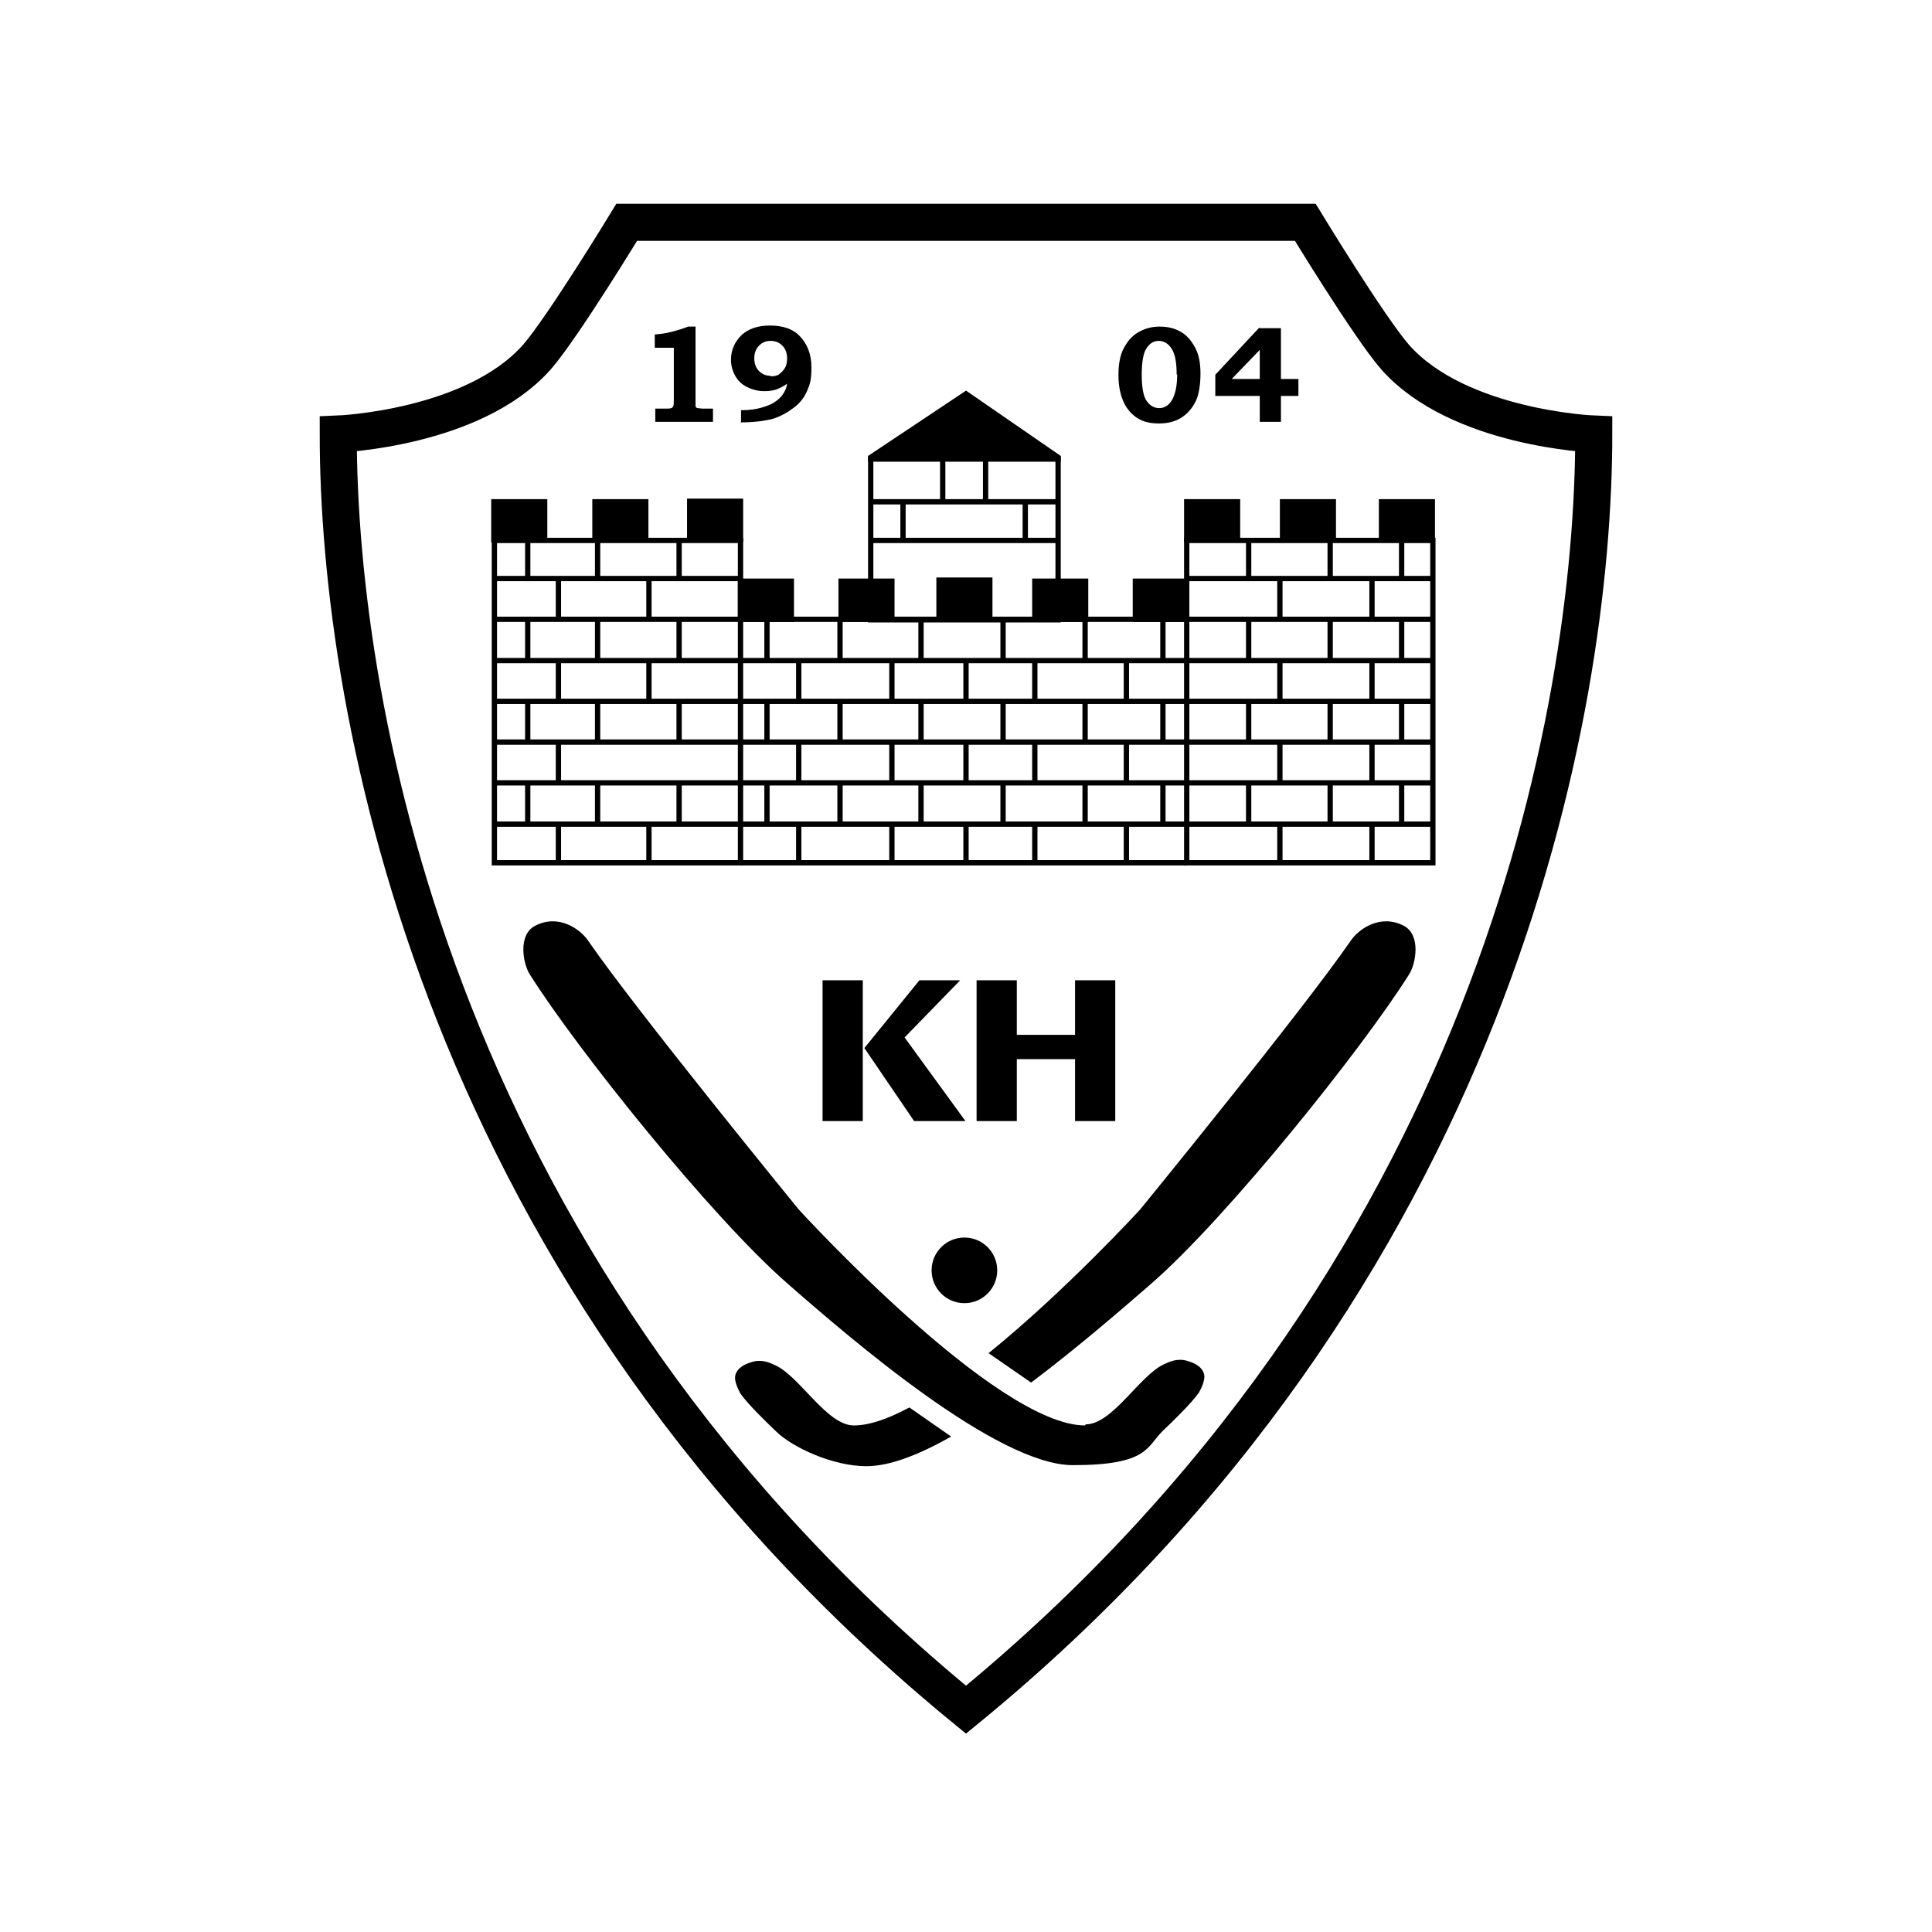
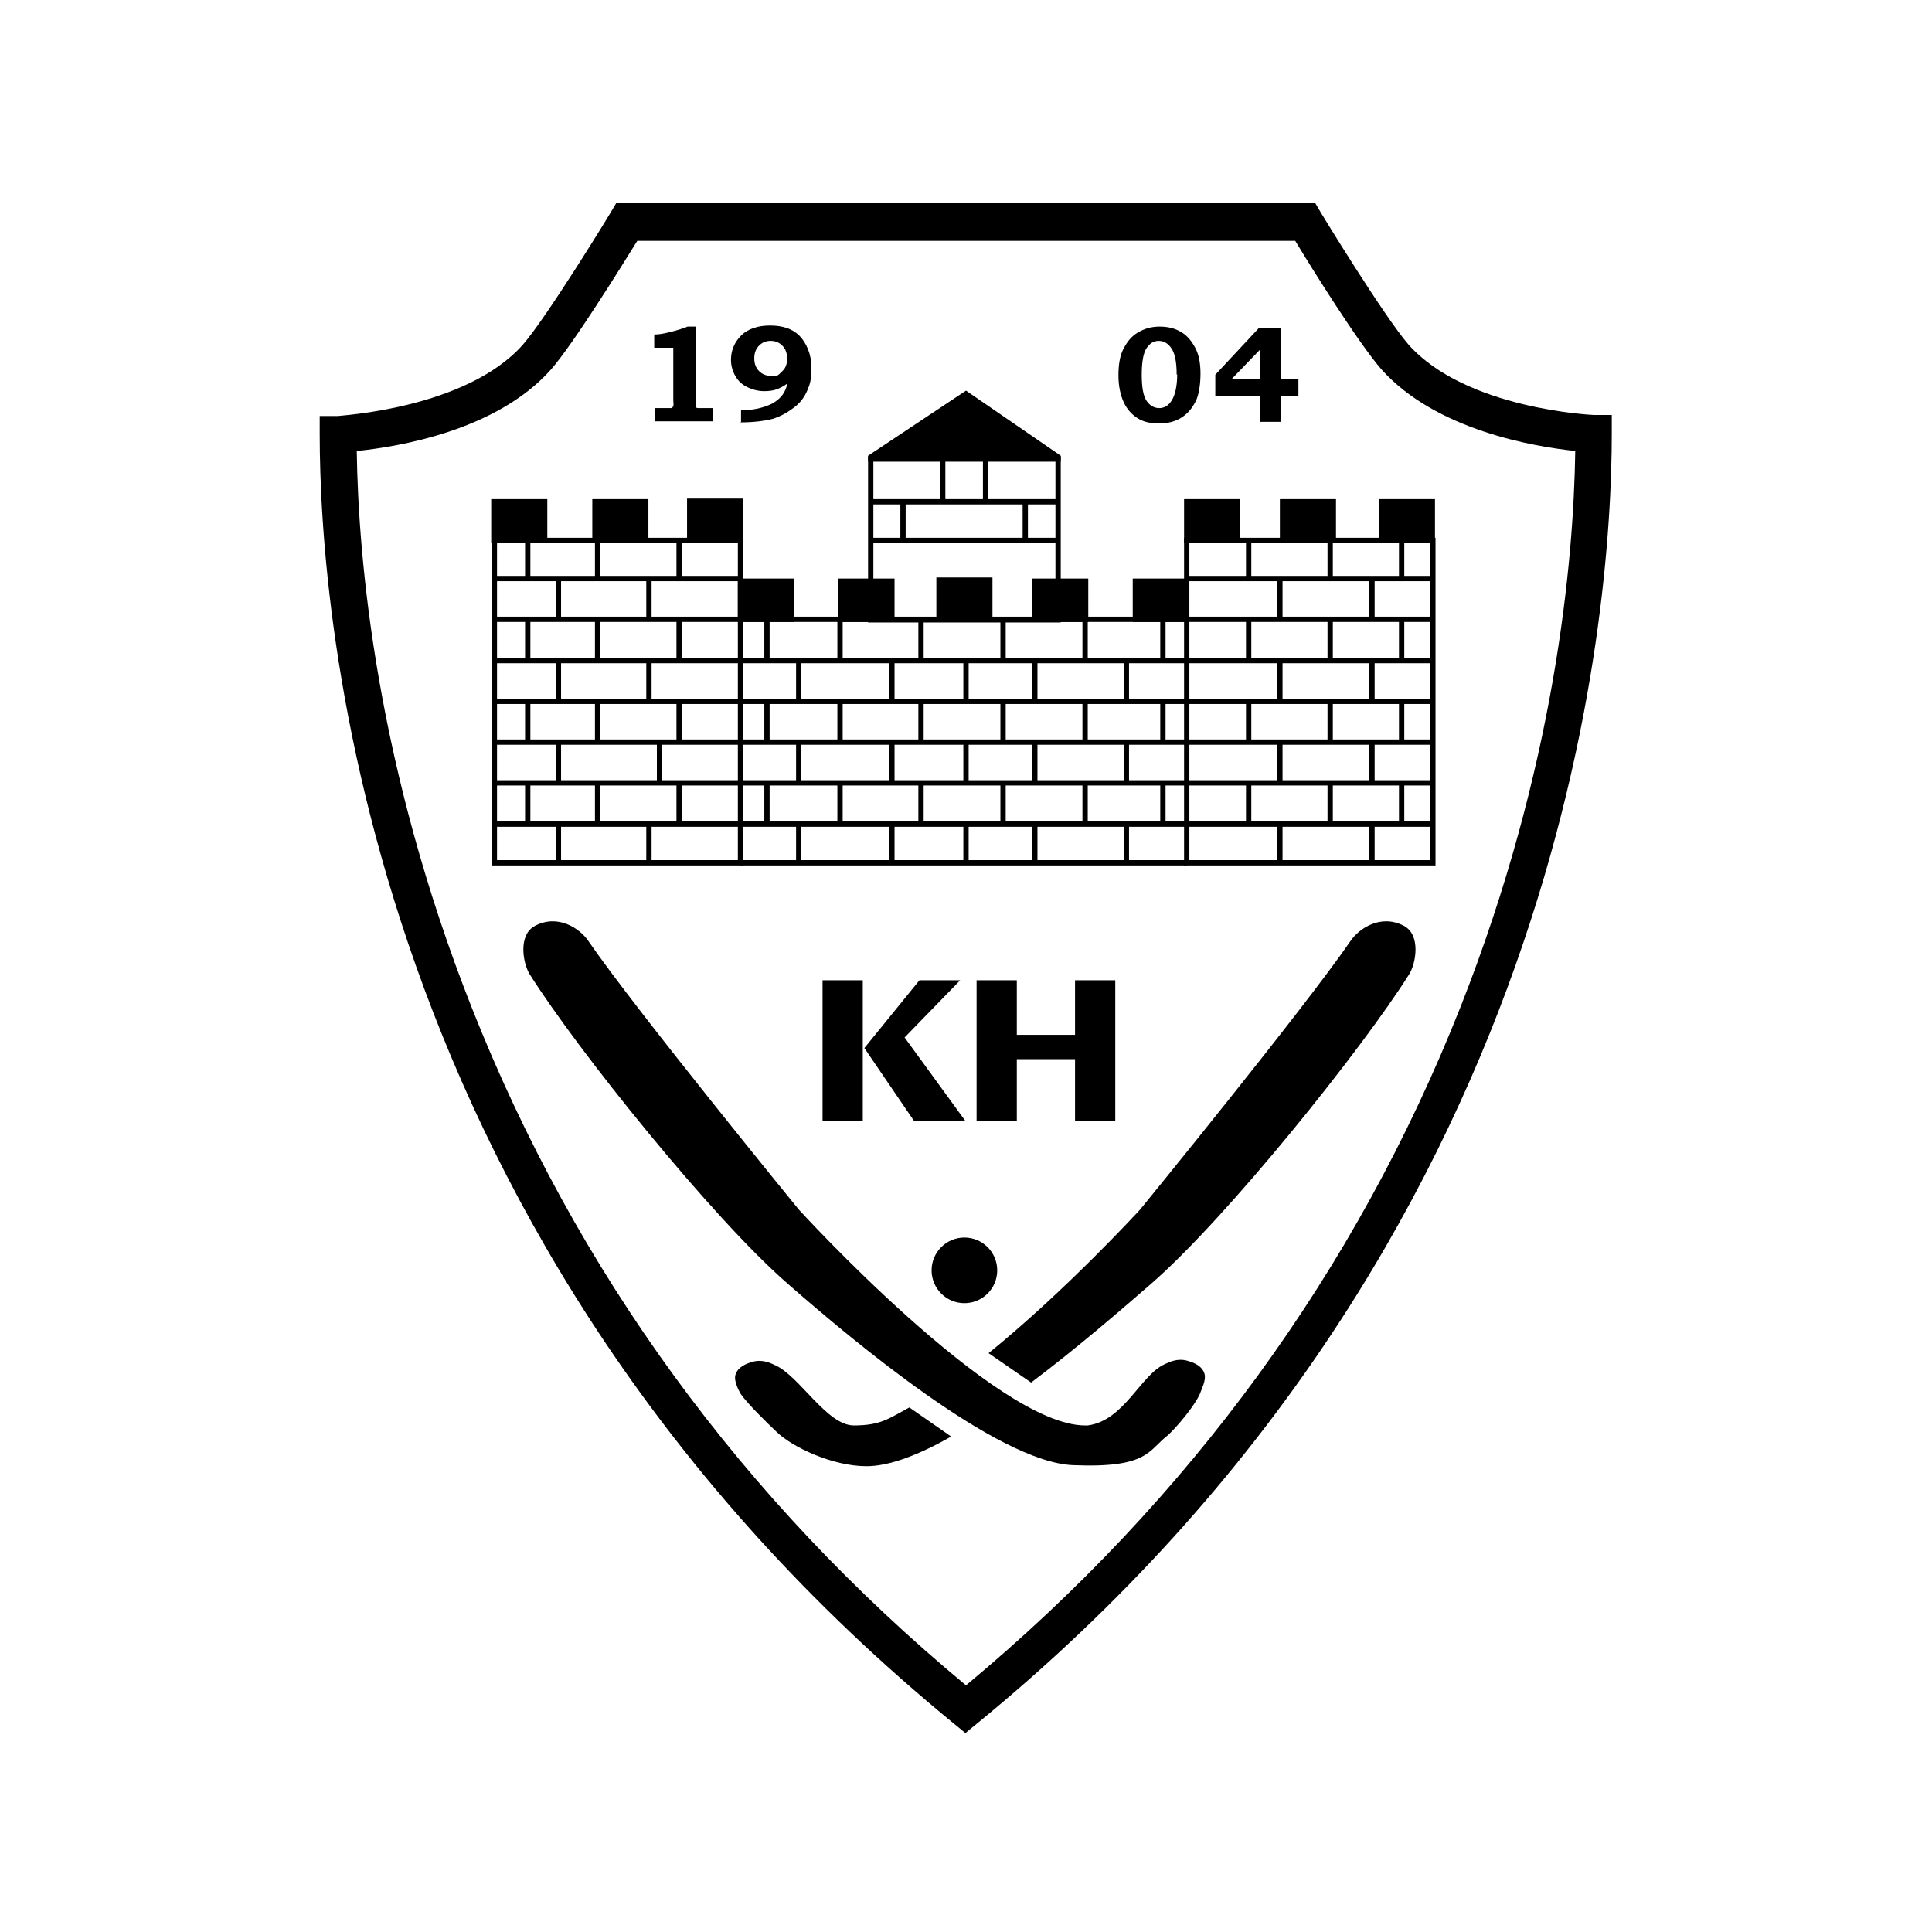
- <svg xmlns="http://www.w3.org/2000/svg" id="Layer_1" data-name="Layer 1" version="1.1" viewBox="0 0 365 365">
-   <defs>
-     <style>
-       .cls-1 {
-         stroke-width: 7px;
-       }
- 
-       .cls-1, .cls-2 {
-         fill: none;
-       }
- 
-       .cls-1, .cls-2, .cls-3 {
-         stroke: #000;
-       }
- 
-       .cls-4 {
-         stroke-width: 0px;
-       }
- 
-       .cls-4, .cls-3 {
-         fill: #000;
-       }
-     </style>
-   </defs>
-   <g id="Frame">
-     <path class="cls-1" d="M182.5,42h64.1s12.1,19.9,17,25.5c12,13.5,37.5,14.5,37.5,14.5,0,52.5-19,159.5-118.6,241C82.9,241.5,63.9,134.5,63.9,82c0,0,25.5-1,37.5-14.5,4.9-5.6,17-25.5,17-25.5h64.1" />
-   </g>
-   <g id="Castle">
-     <rect class="cls-2" x="93.4" y="102.1" width="46.5" height="60.9" />
-     <line class="cls-2" x1="93.4" y1="109.3" x2="139.9" y2="109.3" />
-     <line class="cls-2" x1="93.4" y1="117" x2="139.9" y2="117" />
-     <line class="cls-2" x1="93.4" y1="124.8" x2="270.7" y2="124.8" />
-     <line class="cls-2" x1="93.4" y1="132.5" x2="270.7" y2="132.5" />
-     <line class="cls-2" x1="93.4" y1="140.2" x2="270.7" y2="140.2" />
-     <line class="cls-2" x1="93.4" y1="147.9" x2="270.7" y2="147.9" />
-     <line class="cls-2" x1="93.4" y1="155.7" x2="270.7" y2="155.7" />
-     <line class="cls-2" x1="99.7" y1="102.1" x2="99.7" y2="109.3" />
-     <line class="cls-2" x1="112.9" y1="102.1" x2="112.9" y2="109.3" />
-     <line class="cls-2" x1="128.3" y1="102.1" x2="128.3" y2="109.3" />
-     <line class="cls-2" x1="122.6" y1="109.3" x2="122.6" y2="117" />
-     <line class="cls-2" x1="105.5" y1="109.3" x2="105.5" y2="117" />
-     <line class="cls-2" x1="99.7" y1="117" x2="99.7" y2="124.8" />
-     <line class="cls-2" x1="112.9" y1="117" x2="112.9" y2="124.8" />
-     <line class="cls-2" x1="128.3" y1="117" x2="128.3" y2="124.8" />
-     <line class="cls-2" x1="122.6" y1="124.8" x2="122.6" y2="132.5" />
-     <line class="cls-2" x1="105.5" y1="124.8" x2="105.5" y2="132.5" />
-     <line class="cls-2" x1="99.7" y1="132.5" x2="99.7" y2="140.2" />
-     <line class="cls-2" x1="112.9" y1="132.5" x2="112.9" y2="140.2" />
-     <line class="cls-2" x1="105.5" y1="140.2" x2="105.5" y2="147.9" />
-     <line class="cls-2" x1="99.7" y1="147.9" x2="99.7" y2="155.7" />
-     <line class="cls-2" x1="112.9" y1="147.9" x2="112.9" y2="155.7" />
-     <line class="cls-2" x1="128.3" y1="147.9" x2="128.3" y2="155.7" />
-     <line class="cls-2" x1="122.6" y1="155.7" x2="122.6" y2="163" />
-     <line class="cls-2" x1="105.5" y1="155.7" x2="105.5" y2="163" />
-     <line class="cls-2" x1="128.3" y1="132.5" x2="128.3" y2="140.2" />
-     <rect class="cls-2" x="224.2" y="102.1" width="46.5" height="60.9" />
-     <line class="cls-2" x1="224.2" y1="117" x2="270.7" y2="117" />
-     <line class="cls-2" x1="224.2" y1="109.3" x2="270.7" y2="109.3" />
-     <line class="cls-2" x1="241.8" y1="163" x2="241.8" y2="155.7" />
-     <line class="cls-2" x1="235.9" y1="155.7" x2="235.9" y2="147.9" />
-     <line class="cls-2" x1="235.9" y1="140.2" x2="235.9" y2="132.5" />
-     <line class="cls-2" x1="235.9" y1="117" x2="235.9" y2="124.8" />
-     <line class="cls-2" x1="235.9" y1="102.1" x2="235.9" y2="109.3" />
-     <line class="cls-2" x1="241.8" y1="147.9" x2="241.8" y2="140.2" />
-     <line class="cls-2" x1="241.8" y1="132.5" x2="241.8" y2="124.8" />
-     <line class="cls-2" x1="241.8" y1="117" x2="241.8" y2="109.3" />
-     <line class="cls-2" x1="251.3" y1="109.3" x2="251.3" y2="102.1" />
-     <line class="cls-2" x1="264.8" y1="109.3" x2="264.8" y2="102.1" />
-     <line class="cls-2" x1="259.2" y1="117" x2="259.2" y2="109.3" />
-     <line class="cls-2" x1="264.8" y1="124.8" x2="264.8" y2="117" />
-     <line class="cls-2" x1="251.3" y1="124.8" x2="251.3" y2="117" />
-     <line class="cls-2" x1="259.2" y1="132.5" x2="259.2" y2="124.8" />
-     <line class="cls-2" x1="251.3" y1="140.2" x2="251.3" y2="132.5" />
-     <line class="cls-2" x1="264.8" y1="140.2" x2="264.8" y2="132.5" />
-     <line class="cls-2" x1="259.2" y1="147.9" x2="259.2" y2="140.2" />
-     <line class="cls-2" x1="251.3" y1="155.7" x2="251.3" y2="147.9" />
-     <line class="cls-2" x1="264.8" y1="155.7" x2="264.8" y2="147.9" />
-     <line class="cls-2" x1="259.2" y1="163" x2="259.2" y2="155.7" />
-     <line class="cls-2" x1="139.9" y1="117" x2="224.2" y2="117" />
-     <line class="cls-2" x1="139.9" y1="163" x2="224.2" y2="163" />
-     <line class="cls-2" x1="144.9" y1="117" x2="144.9" y2="124.8" />
-     <line class="cls-2" x1="158.7" y1="124.8" x2="158.7" y2="117" />
-     <line class="cls-2" x1="174" y1="117" x2="174" y2="124.8" />
-     <line class="cls-2" x1="189.5" y1="124.8" x2="189.5" y2="117" />
-     <line class="cls-2" x1="205" y1="117" x2="205" y2="124.8" />
-     <line class="cls-2" x1="219.7" y1="124.8" x2="219.7" y2="117" />
-     <line class="cls-2" x1="212.8" y1="124.8" x2="212.8" y2="132.5" />
-     <line class="cls-2" x1="195.5" y1="132.5" x2="195.5" y2="124.8" />
-     <line class="cls-2" x1="182.5" y1="124.8" x2="182.5" y2="132.5" />
-     <line class="cls-2" x1="168.5" y1="132.5" x2="168.5" y2="124.8" />
-     <line class="cls-2" x1="150.9" y1="124.8" x2="150.9" y2="132.5" />
-     <line class="cls-2" x1="144.9" y1="132.5" x2="144.9" y2="140.2" />
-     <line class="cls-2" x1="158.7" y1="140.2" x2="158.7" y2="132.5" />
-     <line class="cls-2" x1="174" y1="132.5" x2="174" y2="140.2" />
-     <line class="cls-2" x1="189.5" y1="140.2" x2="189.5" y2="132.5" />
-     <line class="cls-2" x1="205" y1="132.5" x2="205" y2="140.2" />
-     <line class="cls-2" x1="219.7" y1="140.2" x2="219.7" y2="132.5" />
-     <line class="cls-2" x1="212.8" y1="140.2" x2="212.8" y2="147.9" />
-     <line class="cls-2" x1="195.5" y1="147.9" x2="195.5" y2="140.2" />
-     <line class="cls-2" x1="182.5" y1="147.9" x2="182.5" y2="140.2" />
-     <line class="cls-2" x1="168.5" y1="140.2" x2="168.5" y2="147.9" />
-     <line class="cls-2" x1="150.9" y1="147.9" x2="150.9" y2="140.2" />
-     <line class="cls-2" x1="144.9" y1="147.9" x2="144.9" y2="155.7" />
-     <line class="cls-2" x1="158.7" y1="155.7" x2="158.7" y2="147.9" />
-     <line class="cls-2" x1="174" y1="147.9" x2="174" y2="155.7" />
-     <line class="cls-2" x1="189.5" y1="155.7" x2="189.5" y2="147.9" />
-     <line class="cls-2" x1="205" y1="147.9" x2="205" y2="155.7" />
-     <line class="cls-2" x1="219.7" y1="147.9" x2="219.7" y2="155.7" />
-     <line class="cls-2" x1="212.8" y1="155.7" x2="212.8" y2="163" />
-     <line class="cls-2" x1="195.5" y1="163" x2="195.5" y2="155.7" />
-     <line class="cls-2" x1="182.5" y1="155.7" x2="182.5" y2="163" />
-     <line class="cls-2" x1="168.5" y1="163" x2="168.5" y2="155.7" />
-     <line class="cls-2" x1="150.9" y1="155.7" x2="150.9" y2="163" />
-     <rect class="cls-2" x="164.5" y="86.7" width="35.4" height="30.4" />
-     <line class="cls-2" x1="164.5" y1="94.8" x2="199.9" y2="94.8" />
-   </g>
-   <g id="Castle_-_Battlement" data-name="Castle - Battlement">
-     <rect class="cls-3" x="93.3" y="94.8" width="9.6" height="7.2" />
-     <rect class="cls-3" x="112.4" y="94.8" width="9.6" height="7.2" />
-     <rect class="cls-3" x="130.3" y="94.7" width="9.6" height="7.2" />
-     <rect class="cls-3" x="224.2" y="94.8" width="9.6" height="7.2" />
-     <rect class="cls-3" x="261" y="94.8" width="9.6" height="7.2" />
-     <rect class="cls-3" x="242.3" y="94.8" width="9.6" height="7.2" />
-     <rect class="cls-3" x="139.9" y="109.8" width="9.6" height="7.2" />
-     <rect class="cls-3" x="158.9" y="109.8" width="9.6" height="7.2" />
-     <rect class="cls-3" x="177.4" y="109.6" width="9.6" height="7.2" />
-     <rect class="cls-3" x="195.5" y="109.8" width="9.6" height="7.2" />
-     <rect class="cls-3" x="214.5" y="109.8" width="9.6" height="7.2" />
-     <line class="cls-2" x1="164.5" y1="102.1" x2="199.9" y2="102.1" />
-     <line class="cls-2" x1="178.1" y1="94.8" x2="178.1" y2="86.7" />
-     <line class="cls-2" x1="186.2" y1="86.7" x2="186.2" y2="94.8" />
-     <line class="cls-2" x1="193.7" y1="102.1" x2="193.7" y2="94.8" />
-     <line class="cls-2" x1="170.6" y1="102.1" x2="170.6" y2="94.8" />
-     <polygon class="cls-3" points="199.9 86.4 182.5 74.4 164.5 86.4 164.5 86.7 168.5 86.7 195.7 86.7 199.9 86.7 199.9 86.4" />
-   </g>
-   <g id="Sticks">
-     <path class="cls-4" d="M186.7,255.7c14.7-11.9,28.7-27.2,28.7-27.2,0,0,30.8-37.7,39.8-50.8,1.5-2.2,5.6-5.1,10-2.8,3.3,1.7,2.3,7.2,1,9.2-8.8,14-34.4,46-48.8,58.5-5.3,4.6-13.7,11.9-22.6,18.6l-8.1-5.6Z" />
-     <path class="cls-4" d="M179.7,271.4c-6,3.4-11.6,5.6-16,5.6-6.3,0-13.9-3.5-17-6.5-1.8-1.7-5.4-5.2-6.8-7.2-.5-.9-1.2-2.4-1-3.4.4-1.7,2.2-2.3,3.2-2.6,2-.6,3.6.3,4.3.6,4.6,2,9.8,11.4,14.9,11.4,3,0,6.6-1.3,10.5-3.4l7.9,5.5Z" />
-     <path class="cls-4" d="M205,269.3c-16.9,0-54.1-40.8-54.1-40.8,0,0-30.8-37.7-39.8-50.8-1.5-2.2-5.6-5.1-10-2.8-3.3,1.7-2.3,7.2-1,9.2,8.8,14,34.4,46,48.8,58.5,12,10.5,39.5,34.2,53.8,34.2s13.9-3.5,17-6.5c1.8-1.7,5.4-5.2,6.8-7.2.5-.9,1.2-2.4,1-3.4-.4-1.7-2.2-2.3-3.2-2.6-2-.6-3.6.3-4.3.6-4.6,2-9.8,11.4-14.9,11.4Z" />
-     <circle class="cls-4" cx="182.2" cy="240" r="6.2" />
-   </g>
-   <g id="Text">
-     <g>
-       <path class="cls-4" d="M163,185.2v26.6h-7.6v-26.6h7.6ZM181.4,185.2l-10.5,10.8,11.5,15.8h-9.7l-9.4-13.8,10.4-12.8h7.8Z" />
-       <path class="cls-4" d="M192.1,185.2v10.3h11v-10.3h7.6v26.6h-7.6v-11.7c.1,0-11,0-11,0v11.7h-7.6v-26.6h7.6Z" />
-     </g>
-     <g>
-       <path class="cls-4" d="M131.4,61.7v13.9c0,.6,0,1,0,1.1,0,.2.2.4.4.4s.6.1,1.1.1h1.8v2.5h-10.9v-2.5h1.8c.6,0,1,0,1.2-.1.2,0,.3-.2.4-.4s.1-.6.1-1.1v-9.9h-3.6v-2.5c1-.1,1.8-.2,2.3-.3.8-.2,1.7-.4,2.6-.7.5-.2,1-.3,1.4-.5h1.2Z" />
-       <path class="cls-4" d="M140,80v-2.5c1.6,0,2.9-.2,3.9-.5s1.8-.6,2.4-1,1.2-.9,1.6-1.5c.4-.6.7-1.2.8-2-.7.5-1.5.9-2.1,1.1s-1.4.3-2.2.3c-1.2,0-2.3-.3-3.3-.8-1-.5-1.7-1.2-2.2-2.1-.5-.9-.8-1.9-.8-3,0-1.9.7-3.4,2-4.7,1.3-1.2,3.1-1.8,5.4-1.8s4.2.6,5.5,1.9c1.5,1.5,2.3,3.5,2.3,6s-.3,3.2-.8,4.4-1.3,2.3-2.5,3.2-2.4,1.6-3.9,2.1c-1.5.4-3.6.7-6.2.7ZM145.6,71.1c.6,0,1.2-.1,1.6-.4s.8-.7,1.1-1.2.4-1.1.4-1.8c0-1-.3-1.8-.9-2.4s-1.3-.9-2.2-.9-1.6.3-2.2.9-.9,1.4-.9,2.4.3,1.8.9,2.4,1.3.9,2.2.9Z" />
-     </g>
-     <g>
-       <path class="cls-4" d="M219,61.7c1.6,0,2.9.3,4.1,1s2,1.7,2.7,3,1,2.9,1,4.9-.3,4-.9,5.2c-.7,1.4-1.6,2.4-2.7,3.1s-2.5,1.1-4.2,1.1-3-.3-4.1-1-2-1.7-2.6-3-1-3-1-5.1.3-3.8,1-5.1,1.5-2.3,2.7-3,2.5-1.1,4.1-1.1ZM222.3,70.8c0-2.3-.3-4-1-5-.6-.9-1.4-1.4-2.4-1.4s-1.7.5-2.3,1.4-.9,2.6-.9,5,.3,4,.9,4.9,1.4,1.4,2.4,1.4,1.8-.5,2.4-1.5,1-2.6,1-4.9Z" />
-       <path class="cls-4" d="M238,62h4v9.6h3.3v3.2h-3.3v4.9h-4v-4.9h-8.4v-4l8.3-8.9ZM238,66.1l-5.3,5.5h5.3v-5.5Z" />
+ <svg xmlns="http://www.w3.org/2000/svg" version="1.1" viewBox="0 0 365 365">
+   <g>
+     <g id="Layer_1">
+       <g id="Frame">
+         <path d="M182.5,327.5l-2.2-1.8C69,234.7,60.4,116.2,60.4,82v-3.4h3.4c.2-.1,24.2-1.3,35-13.5,4.6-5.3,16.5-24.8,16.6-25l1-1.7h132.1l1,1.7c.1.2,12,19.7,16.6,25,10.8,12.2,34.8,13.3,35,13.3h3.4c0,.1,0,3.5,0,3.5,0,34.2-8.6,152.7-119.9,243.7l-2.2,1.8ZM67.4,85.2c.3,20.9,3.8,59.8,21.7,105.1,19.7,49.9,51.1,93,93.4,128.1,42.3-35.2,73.7-78.3,93.4-128.1,17.9-45.3,21.4-84.2,21.7-105.1-7.7-.8-26.3-3.9-36.6-15.4-4.3-4.9-13.3-19.3-16.3-24.3h-124.3c-3.1,5-12.1,19.5-16.3,24.3-10.3,11.6-28.9,14.6-36.6,15.4Z" />
+       </g>
+       <g id="Castle">
+         <path d="M140.4,163.5h-47.5v-61.9h47.5v61.9ZM93.9,162.5h45.5v-59.9h-45.5v59.9Z" />
+         <rect x="93.4" y="108.8" width="46.5" height="1" />
+         <rect x="93.4" y="116.5" width="46.5" height="1" />
+         <rect x="93.4" y="124.3" width="177.3" height="1" />
+         <rect x="93.4" y="132" width="177.3" height="1" />
+         <rect x="93.4" y="139.7" width="177.3" height="1" />
+         <rect x="93.4" y="147.4" width="177.3" height="1" />
+         <rect x="93.4" y="155.2" width="177.3" height="1" />
+         <rect x="99.2" y="102.1" width="1" height="7.2" />
+         <rect x="112.4" y="102.1" width="1" height="7.2" />
+         <rect x="127.8" y="102.1" width="1" height="7.2" />
+         <rect x="122.1" y="109.3" width="1" height="7.7" />
+         <rect x="105" y="109.3" width="1" height="7.7" />
+         <rect x="99.2" y="117" width="1" height="7.8" />
+         <rect x="112.4" y="117" width="1" height="7.8" />
+         <rect x="127.8" y="117" width="1" height="7.8" />
+         <rect x="122.1" y="124.8" width="1" height="7.7" />
+         <rect x="105" y="124.8" width="1" height="7.7" />
+         <rect x="99.2" y="132.5" width="1" height="7.7" />
+         <rect x="112.4" y="132.5" width="1" height="7.7" />
+         <rect x="105" y="140.2" width="1" height="7.7" />
+         <rect x="99.2" y="147.9" width="1" height="7.8" />
+         <rect x="112.4" y="147.9" width="1" height="7.8" />
+         <rect x="127.8" y="147.9" width="1" height="7.8" />
+         <rect x="122.1" y="155.7" width="1" height="7.3" />
+         <rect x="105" y="155.7" width="1" height="7.3" />
+         <rect x="127.8" y="132.5" width="1" height="7.7" />
+         <path d="M271.2,163.5h-47.5v-61.9h47.5v61.9ZM224.7,162.5h45.5v-59.9h-45.5v59.9Z" />
+         <rect x="224.2" y="116.5" width="46.5" height="1" />
+         <rect x="224.2" y="108.8" width="46.5" height="1" />
+         <rect x="241.3" y="155.7" width="1" height="7.3" />
+         <rect x="235.4" y="147.9" width="1" height="7.8" />
+         <rect x="235.4" y="132.5" width="1" height="7.7" />
+         <rect x="235.4" y="117" width="1" height="7.8" />
+         <rect x="235.4" y="102.1" width="1" height="7.2" />
+         <rect x="241.3" y="140.2" width="1" height="7.7" />
+         <rect x="241.3" y="124.8" width="1" height="7.7" />
+         <rect x="241.3" y="109.3" width="1" height="7.7" />
+         <rect x="250.8" y="102.1" width="1" height="7.2" />
+         <rect x="264.3" y="102.1" width="1" height="7.2" />
+         <rect x="258.7" y="109.3" width="1" height="7.7" />
+         <rect x="264.3" y="117" width="1" height="7.8" />
+         <rect x="250.8" y="117" width="1" height="7.8" />
+         <rect x="258.7" y="124.8" width="1" height="7.7" />
+         <rect x="250.8" y="132.5" width="1" height="7.7" />
+         <rect x="264.3" y="132.5" width="1" height="7.7" />
+         <rect x="258.7" y="140.2" width="1" height="7.7" />
+         <rect x="250.8" y="147.9" width="1" height="7.8" />
+         <rect x="264.3" y="147.9" width="1" height="7.8" />
+         <rect x="258.7" y="155.7" width="1" height="7.3" />
+         <rect x="139.9" y="116.5" width="84.3" height="1" />
+         <rect x="139.9" y="162.5" width="84.3" height="1" />
+         <rect x="144.4" y="117" width="1" height="7.8" />
+         <rect x="158.2" y="117" width="1" height="7.8" />
+         <rect x="173.5" y="117" width="1" height="7.8" />
+         <rect x="189" y="117" width="1" height="7.8" />
+         <rect x="204.5" y="117" width="1" height="7.8" />
+         <rect x="219.2" y="117" width="1" height="7.8" />
+         <rect x="212.3" y="124.8" width="1" height="7.7" />
+         <rect x="195" y="124.8" width="1" height="7.7" />
+         <rect x="182" y="124.8" width="1" height="7.7" />
+         <rect x="168" y="124.8" width="1" height="7.7" />
+         <rect x="150.4" y="124.8" width="1" height="7.7" />
+         <rect x="144.4" y="132.5" width="1" height="7.7" />
+         <rect x="158.2" y="132.5" width="1" height="7.7" />
+         <rect x="173.5" y="132.5" width="1" height="7.7" />
+         <rect x="189" y="132.5" width="1" height="7.7" />
+         <rect x="204.5" y="132.5" width="1" height="7.7" />
+         <rect x="219.2" y="132.5" width="1" height="7.7" />
+         <rect x="212.3" y="140.2" width="1" height="7.7" />
+         <rect x="195" y="140.2" width="1" height="7.7" />
+         <rect x="182" y="140.2" width="1" height="7.7" />
+         <rect x="168" y="140.2" width="1" height="7.7" />
+         <rect x="150.4" y="140.2" width="1" height="7.7" />
+         <rect x="144.4" y="147.9" width="1" height="7.8" />
+         <rect x="158.2" y="147.9" width="1" height="7.8" />
+         <rect x="173.5" y="147.9" width="1" height="7.8" />
+         <rect x="189" y="147.9" width="1" height="7.8" />
+         <rect x="204.5" y="147.9" width="1" height="7.8" />
+         <rect x="219.2" y="147.9" width="1" height="7.8" />
+         <rect x="212.3" y="155.7" width="1" height="7.3" />
+         <rect x="195" y="155.7" width="1" height="7.3" />
+         <rect x="182" y="155.7" width="1" height="7.3" />
+         <rect x="168" y="155.7" width="1" height="7.3" />
+         <rect x="150.4" y="155.7" width="1" height="7.3" />
+         <path d="M200.4,117.6h-36.4v-31.4h36.4v31.4ZM165,116.6h34.4v-29.4h-34.4v29.4Z" />
+         <rect x="164.5" y="94.3" width="35.4" height="1" />
+       </g>
+       <g id="Castle_-_Battlement">
+         <g>
+           <rect x="93.3" y="94.8" width="9.6" height="7.2" />
+           <path d="M103.4,102.5h-10.6v-8.2h10.6v8.2ZM93.8,101.5h8.6v-6.2h-8.6v6.2Z" />
+         </g>
+         <g>
+           <rect x="112.4" y="94.8" width="9.6" height="7.2" />
+           <path d="M122.5,102.5h-10.6v-8.2h10.6v8.2ZM112.9,101.5h8.6v-6.2h-8.6v6.2Z" />
+         </g>
+         <g>
+           <rect x="130.3" y="94.7" width="9.6" height="7.2" />
+           <path d="M140.4,102.4h-10.6v-8.2h10.6v8.2ZM130.8,101.4h8.6v-6.2h-8.6v6.2Z" />
+         </g>
+         <g>
+           <rect x="224.2" y="94.8" width="9.6" height="7.2" />
+           <path d="M234.3,102.5h-10.6v-8.2h10.6v8.2ZM224.7,101.5h8.6v-6.2h-8.6v6.2Z" />
+         </g>
+         <g>
+           <rect x="261" y="94.8" width="9.6" height="7.2" />
+           <path d="M271.1,102.5h-10.6v-8.2h10.6v8.2ZM261.5,101.5h8.6v-6.2h-8.6v6.2Z" />
+         </g>
+         <g>
+           <rect x="242.3" y="94.8" width="9.6" height="7.2" />
+           <path d="M252.4,102.5h-10.6v-8.2h10.6v8.2ZM242.8,101.5h8.6v-6.2h-8.6v6.2Z" />
+         </g>
+         <g>
+           <rect x="139.9" y="109.8" width="9.6" height="7.2" />
+           <path d="M150,117.5h-10.6v-8.2h10.6v8.2ZM140.4,116.5h8.6v-6.2h-8.6v6.2Z" />
+         </g>
+         <g>
+           <rect x="158.9" y="109.8" width="9.6" height="7.2" />
+           <path d="M169,117.5h-10.6v-8.2h10.6v8.2ZM159.4,116.5h8.6v-6.2h-8.6v6.2Z" />
+         </g>
+         <g>
+           <rect x="177.4" y="109.6" width="9.6" height="7.2" />
+           <path d="M187.5,117.3h-10.6v-8.2h10.6v8.2ZM177.9,116.3h8.6v-6.2h-8.6v6.2Z" />
+         </g>
+         <g>
+           <rect x="195.5" y="109.8" width="9.6" height="7.2" />
+           <path d="M205.6,117.5h-10.6v-8.2h10.6v8.2ZM196,116.5h8.6v-6.2h-8.6v6.2Z" />
+         </g>
+         <g>
+           <rect x="214.5" y="109.8" width="9.6" height="7.2" />
+           <path d="M224.6,117.5h-10.6v-8.2h10.6v8.2ZM215,116.5h8.6v-6.2h-8.6v6.2Z" />
+         </g>
+         <rect x="164.5" y="101.6" width="35.4" height="1" />
+         <rect x="177.6" y="86.7" width="1" height="8.1" />
+         <rect x="185.7" y="86.7" width="1" height="8.1" />
+         <rect x="193.2" y="94.8" width="1" height="7.3" />
+         <rect x="170.1" y="94.8" width="1" height="7.3" />
+         <g>
+           <polygon points="199.9 86.4 182.5 74.4 164.5 86.4 164.5 86.7 168.5 86.7 195.7 86.7 199.9 86.7 199.9 86.4" />
+           <path d="M200.4,87.2h-36.4v-1.1l18.5-12.3,17.9,12.3v1.1ZM165.7,86.2h33l-16.2-11.2-16.8,11.2Z" />
+         </g>
+       </g>
+       <g id="Sticks">
+         <path d="M186.7,255.7c14.7-11.9,28.7-27.2,28.7-27.2,0,0,30.8-37.7,39.8-50.8,1.5-2.2,5.6-5.1,10-2.8,3.3,1.7,2.3,7.2,1,9.2-8.8,14-34.4,46-48.8,58.5-5.3,4.6-13.7,11.9-22.6,18.6l-8.1-5.6h0Z" />
+         <path d="M179.7,271.4c-6,3.4-11.6,5.6-16,5.6-6.3,0-13.9-3.5-17-6.5-1.8-1.7-5.4-5.2-6.8-7.2-.5-.9-1.2-2.4-1-3.4.4-1.7,2.2-2.3,3.2-2.6,2-.6,3.6.3,4.3.6,4.6,2,9.8,11.4,14.9,11.4s6.6-1.3,10.5-3.4l7.9,5.5h0Z" />
+         <path d="M205,269.3c-16.9,0-54.1-40.8-54.1-40.8,0,0-30.8-37.7-39.8-50.8-1.5-2.2-5.6-5.1-10-2.8-3.3,1.7-2.3,7.2-1,9.2,8.8,14,34.4,46,48.8,58.5,12,10.5,39.5,33.6,53.8,34.2s14.2-2.8,18-5.7c1.8-1.7,5-5.5,6-7.8.4-1.1,1.1-2.4.9-3.6-.4-1.7-2.2-2.3-3.2-2.6-2-.6-3.6.3-4.3.6-4.6,2-7.7,10.7-14.6,11.6h-.4Z" />
+         <circle cx="182.2" cy="240" r="6.2" />
+       </g>
+       <g id="Text">
+         <g>
+           <path d="M163,185.2v26.6h-7.6v-26.6h7.6ZM181.4,185.2l-10.5,10.8,11.5,15.8h-9.7l-9.4-13.8,10.4-12.8h7.8-.1Z" />
+           <path d="M192.1,185.2v10.3h11v-10.3h7.6v26.6h-7.6v-11.7c.1,0-11,0-11,0v11.7h-7.6v-26.6h7.6Z" />
+         </g>
+         <g>
+           <path d="M131.4,61.7v15c0,.2.2.4.4.4s.6,0,1.1,0h1.8v2.5h-10.9v-2.5h1.8c.6,0,1,0,1.2,0,.2,0,.3-.2.4-.4s0-.6,0-1.1v-9.9h-3.6v-2.5c1,0,1.8-.2,2.3-.3.8-.2,1.7-.4,2.6-.7.5-.2,1-.3,1.4-.5h1.4Z" />
+           <path d="M140,80v-2.5c1.6,0,2.9-.2,3.9-.5s1.8-.6,2.4-1,1.2-.9,1.6-1.5c.4-.6.7-1.2.8-2-.7.5-1.5.9-2.1,1.1s-1.4.3-2.2.3c-1.2,0-2.3-.3-3.3-.8s-1.7-1.2-2.2-2.1-.8-1.9-.8-3c0-1.9.7-3.4,2-4.7,1.3-1.2,3.1-1.8,5.4-1.8s4.2.6,5.5,1.9,2.3,3.5,2.3,6-.3,3.2-.8,4.4-1.3,2.3-2.5,3.2-2.4,1.6-3.9,2.1c-1.5.4-3.6.7-6.2.7v.2ZM145.6,71.1c.6,0,1.2,0,1.6-.4s.8-.7,1.1-1.2.4-1.1.4-1.8c0-1-.3-1.8-.9-2.4s-1.3-.9-2.2-.9-1.6.3-2.2.9-.9,1.4-.9,2.4.3,1.8.9,2.4,1.3.9,2.2.9h0Z" />
+         </g>
+         <g>
+           <path d="M219,61.7c1.6,0,2.9.3,4.1,1s2,1.7,2.7,3,1,2.9,1,4.9-.3,4-.9,5.2c-.7,1.4-1.6,2.4-2.7,3.1s-2.5,1.1-4.2,1.1-3-.3-4.1-1-2-1.7-2.6-3-1-3-1-5.1.3-3.8,1-5.1,1.5-2.3,2.7-3,2.5-1.1,4.1-1.1h-.1ZM222.3,70.8c0-2.3-.3-4-1-5-.6-.9-1.4-1.4-2.4-1.4s-1.7.5-2.3,1.4-.9,2.6-.9,5,.3,4,.9,4.9,1.4,1.4,2.4,1.4,1.8-.5,2.4-1.5,1-2.6,1-4.9h0Z" />
+           <path d="M238,62h4v9.6h3.3v3.2h-3.3v4.9h-4v-4.9h-8.4v-4l8.3-8.9h0ZM238,66.1l-5.3,5.5h5.3v-5.5Z" />
+         </g>
+       </g>
+       <rect x="124.1" y="140.2" width="1" height="7.7" />
    </g>
  </g>
</svg>
